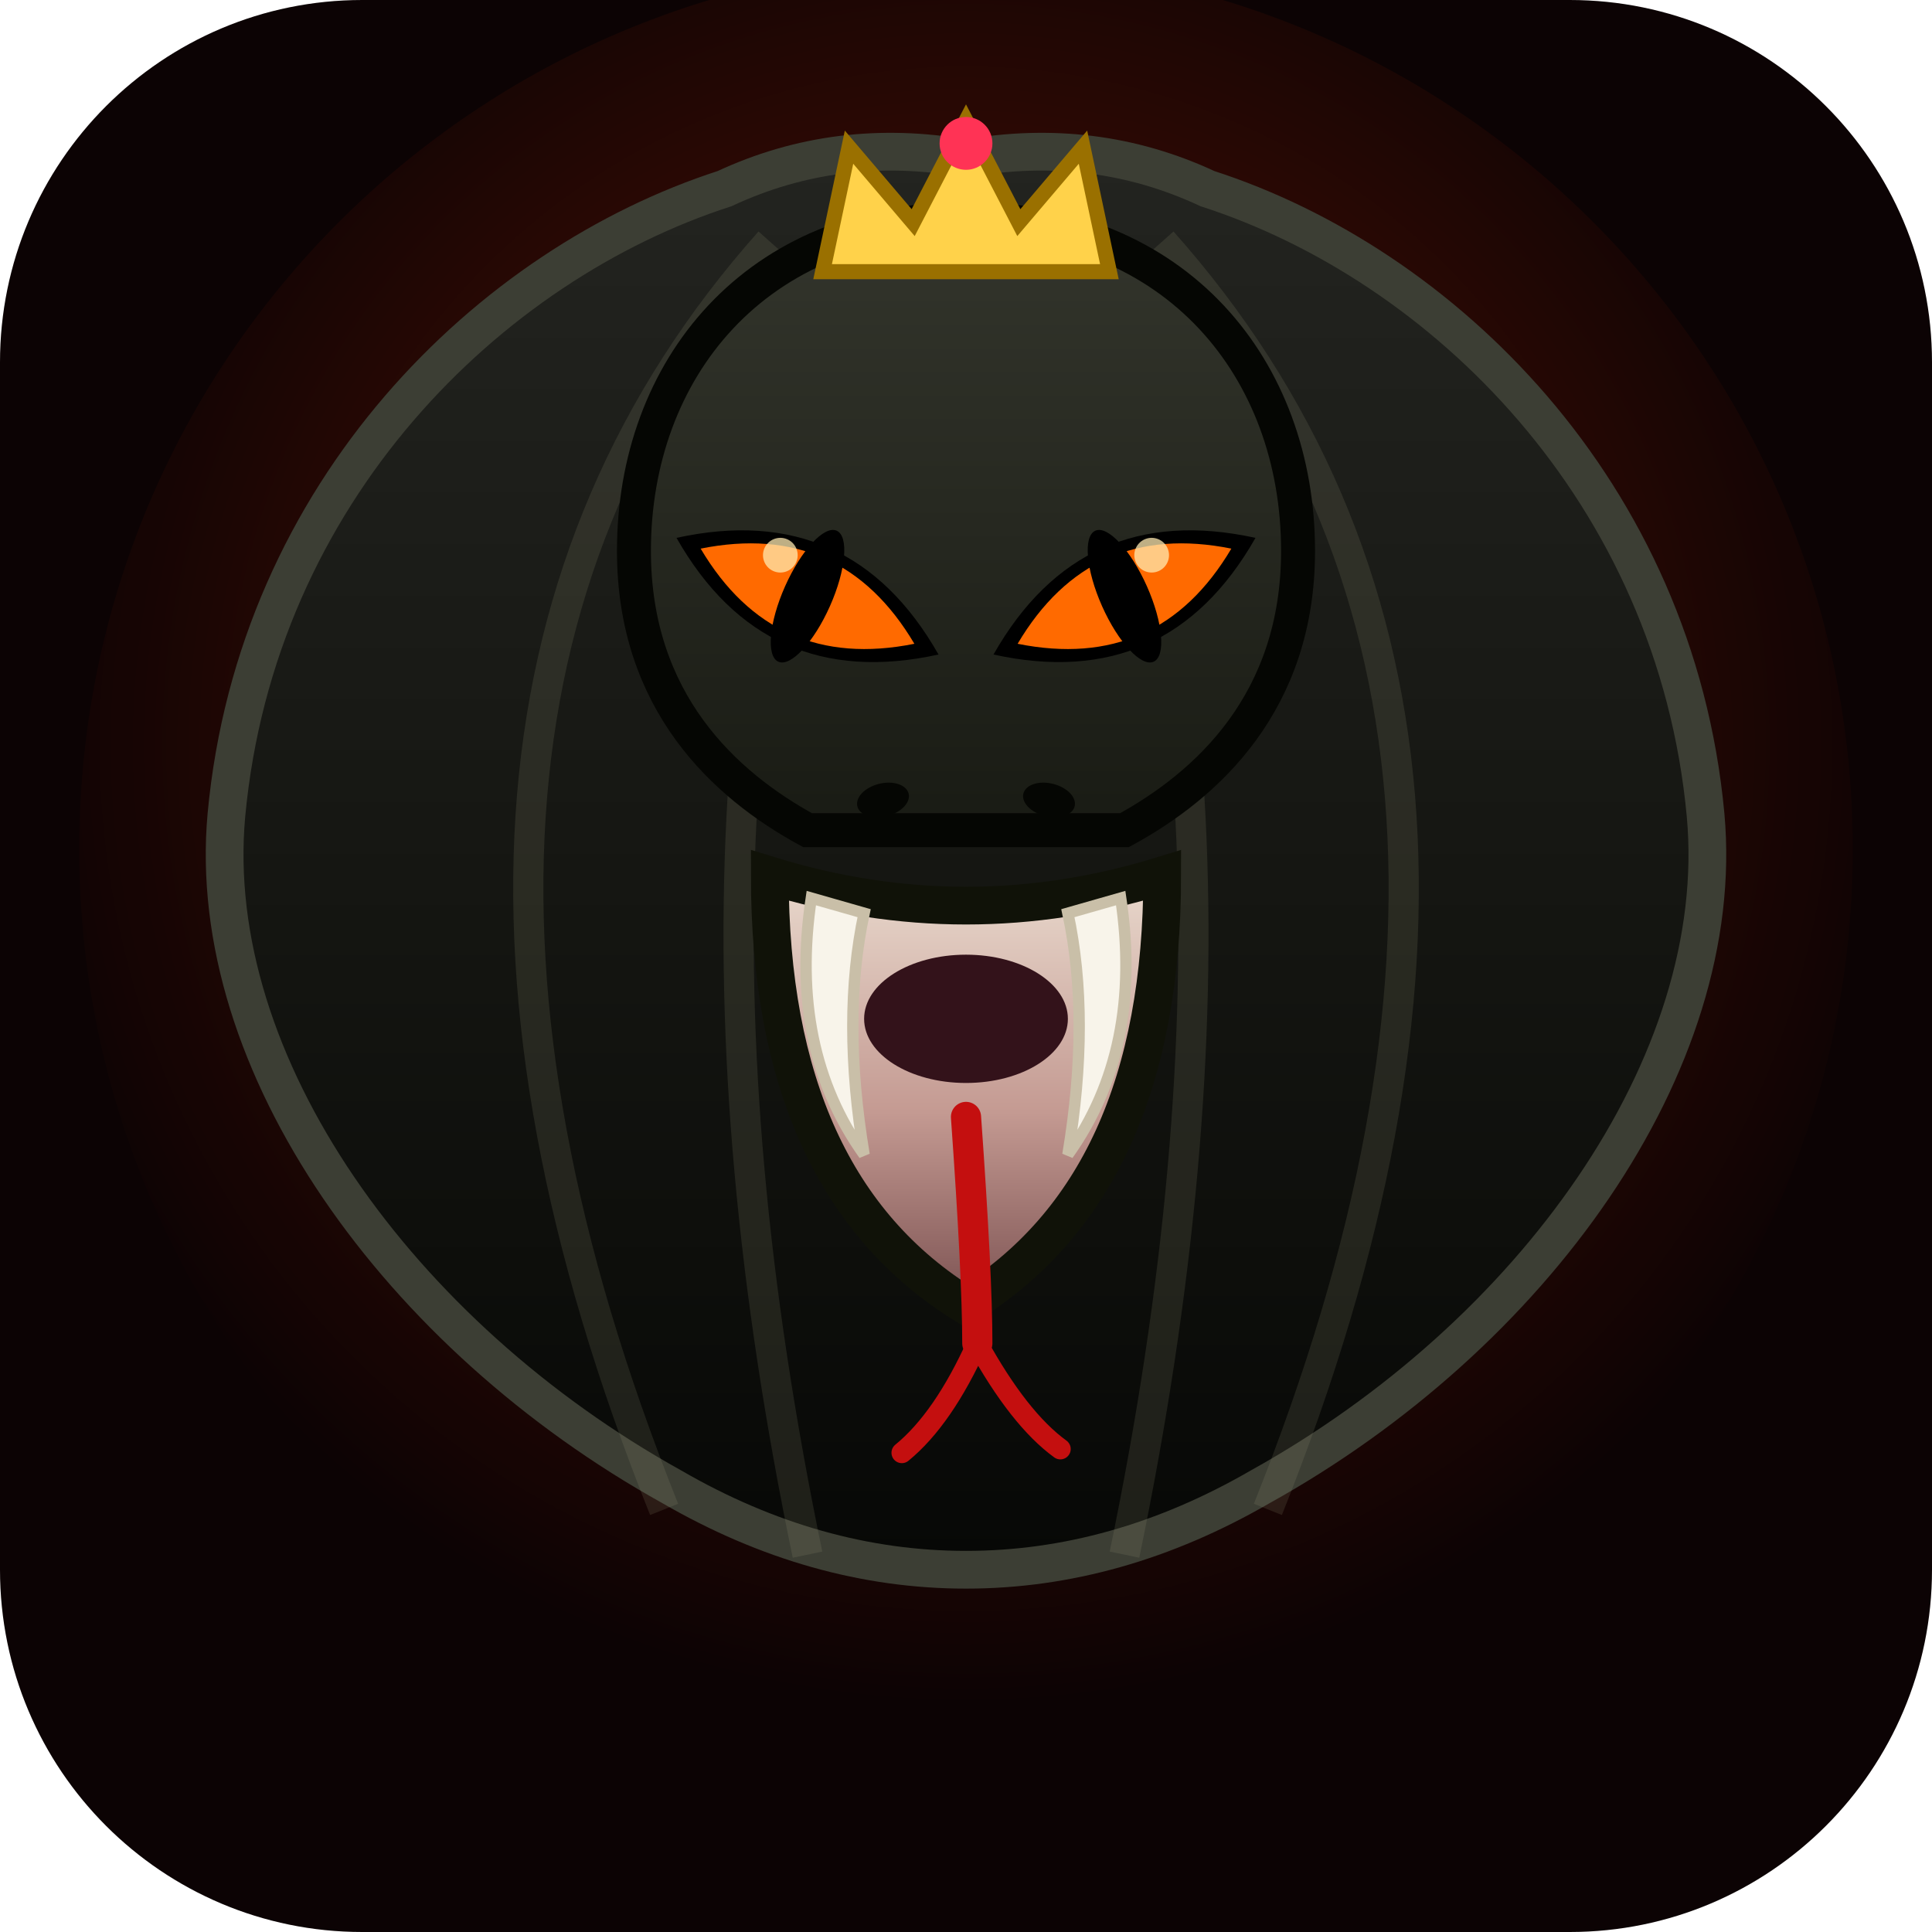
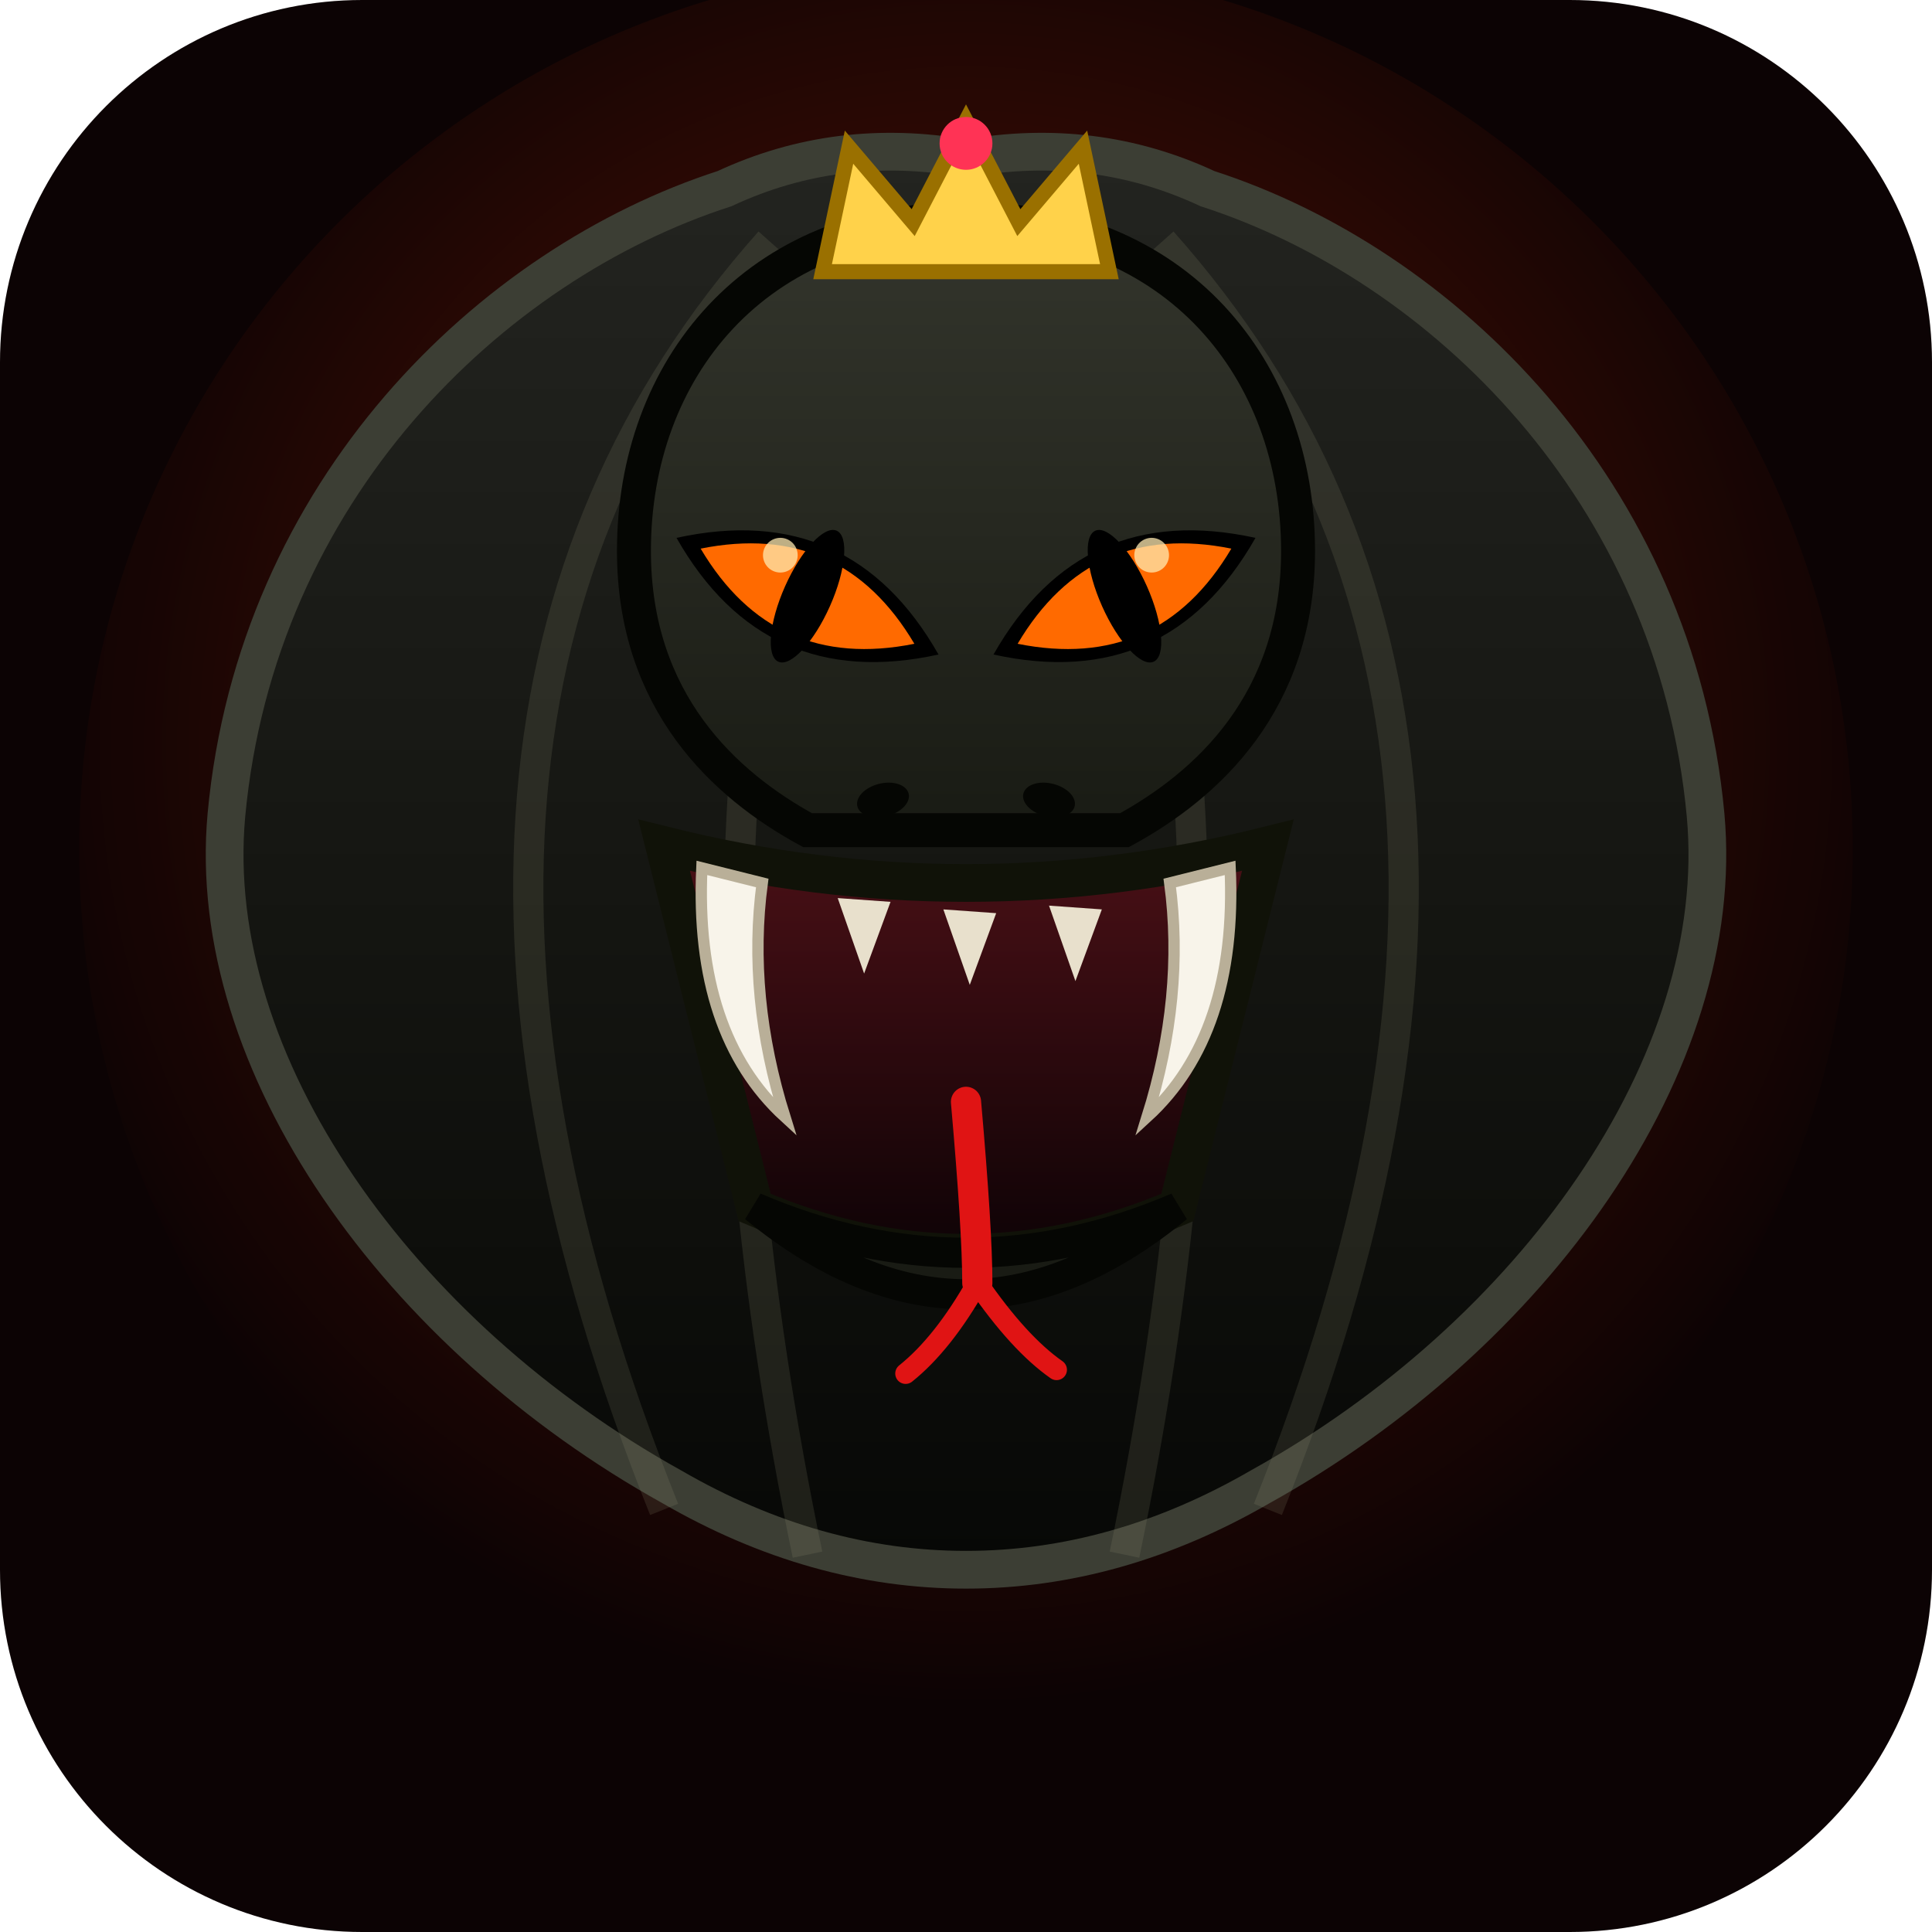
<svg xmlns="http://www.w3.org/2000/svg" viewBox="0 0 512 512">
  <rect width="512" height="512" rx="96" fill="#0c0304" />
  <radialGradient id="glow" cx="50%" cy="44%" r="55%">
    <stop offset="0%" stop-color="#ff2d00" stop-opacity=".34" />
    <stop offset="100%" stop-color="#ff2d00" stop-opacity="0" />
  </radialGradient>
  <circle cx="256" cy="225" r="235" fill="url(#glow)" />
  <linearGradient id="hood" x1="0" y1="0" x2="0" y2="1">
    <stop offset="0%" stop-color="#232420" />
    <stop offset="55%" stop-color="#141511" />
    <stop offset="100%" stop-color="#070806" />
  </linearGradient>
  <path fill="url(#hood)" stroke="#3c3e34" stroke-width="10" d="M256 42q-34-6-64 8C130 70 68 130 60 216c-6 66 46 138 118 178q38 22 78 22t78-22c72-40 124-112 118-178-8-86-70-146-132-166q-30-14-64-8z" />
  <path fill="none" stroke="#969678" stroke-opacity=".16" stroke-width="8" d="M204 64Q92 190 176 400M308 64Q420 190 336 400M232 56Q170 200 214 412M280 56Q342 200 298 412" />
  <linearGradient id="hd" x1="0" y1="0" x2="0" y2="1">
    <stop offset="0%" stop-color="#33352c" />
    <stop offset="100%" stop-color="#191b14" />
  </linearGradient>
  <path fill="url(#hd)" stroke="#050603" stroke-width="9" d="M256 58c56 0 88 40 88 88 0 40-24 62-46 74h-84c-22-12-46-34-46-74 0-48 32-88 88-88z" />
  <g transform="translate(214 158) rotate(24)">
    <path fill="#000" d="M-38 0Q0-28 38 0Q0 28 -38 0z" />
    <path fill="#ff6a00" d="M-31 0Q0-22 31 0Q0 22 -31 0z" />
    <ellipse rx="6.5" ry="19" fill="#000" />
    <circle cx="-11" cy="-7" r="4.6" fill="#ffe9b0" opacity=".75" />
  </g>
  <g transform="translate(298 158) rotate(-24)">
    <path fill="#000" d="M-38 0Q0-28 38 0Q0 28 -38 0z" />
    <path fill="#ff6a00" d="M-31 0Q0-22 31 0Q0 22 -31 0z" />
    <ellipse rx="6.5" ry="19" fill="#000" />
    <circle cx="11" cy="-7" r="4.6" fill="#ffe9b0" opacity=".75" />
  </g>
  <ellipse cx="234" cy="212" rx="7" ry="4.4" fill="#050603" transform="rotate(-14 234 212)" />
  <ellipse cx="278" cy="212" rx="7" ry="4.4" fill="#050603" transform="rotate(14 278 212)" />
  <linearGradient id="maw" x1="0" y1="0" x2="0" y2="1">
-     <stop offset="0%" stop-color="#e9d9cd" />
-     <stop offset="55%" stop-color="#c49a92" />
-     <stop offset="100%" stop-color="#7c5252" />
+     <stop offset="0%" stop-color="#4a1016" />
+     <stop offset="60%" stop-color="#26080c" />
+     <stop offset="100%" stop-color="#0e0306" />
  </linearGradient>
-   <path fill="url(#maw)" stroke="#101208" stroke-width="10" d="M204 232q52 16 104 0q0 82-52 114q-52-32-52-114z" />
-   <ellipse cx="256" cy="270" rx="27" ry="17" fill="#33121a" />
-   <path fill="#f8f4ea" stroke="#c9bfa8" stroke-width="3" d="M215 238q-6 40 14 68q-6-36 0-64zM297 238q6 40-14 68q6-36 0-64z" />
-   <path fill="none" stroke="#c40f0f" stroke-width="8" stroke-linecap="round" d="M256 296q3 42 3 60" />
-   <path fill="none" stroke="#c40f0f" stroke-width="5.5" stroke-linecap="round" d="M259 356q-9 20-20 29M259 356q11 20 22 28" />
+   <path fill="url(#maw)" stroke="#101208" stroke-width="10" d="M176 224q80 20 160 0l-24 96q-56 24-112 0z" />
+   <path fill="#191b14" stroke="#050603" stroke-width="8" d="M200 320q56 24 112 0q-56 46-112 0z" />
+   <path fill="#f8f4ea" stroke="#b9af98" stroke-width="3" d="M186 230q-2 44 22 66q-10-32-6-62zM326 230q2 44-22 66q10-32 6-62z" />
+   <path fill="#e8e0cc" d="M222 238l7 20 7-19zM250 241l7 20 7-19zM278 240l7 20 7-19z" />
+   <path fill="none" stroke="#e01414" stroke-width="8" stroke-linecap="round" d="M256 292q3 34 3 48" />
+   <path fill="none" stroke="#e01414" stroke-width="5.5" stroke-linecap="round" d="M259 340q-9 16-19 24M259 340q11 16 21 23" />
  <g transform="translate(256 52)">
    <path fill="#ffd24a" stroke="#9a7000" stroke-width="4" d="M-38 20l7-33 17 20 14-27 14 27 17-20 7 33z" />
    <circle cy="-14" r="7" fill="#ff3355" />
  </g>
</svg>
